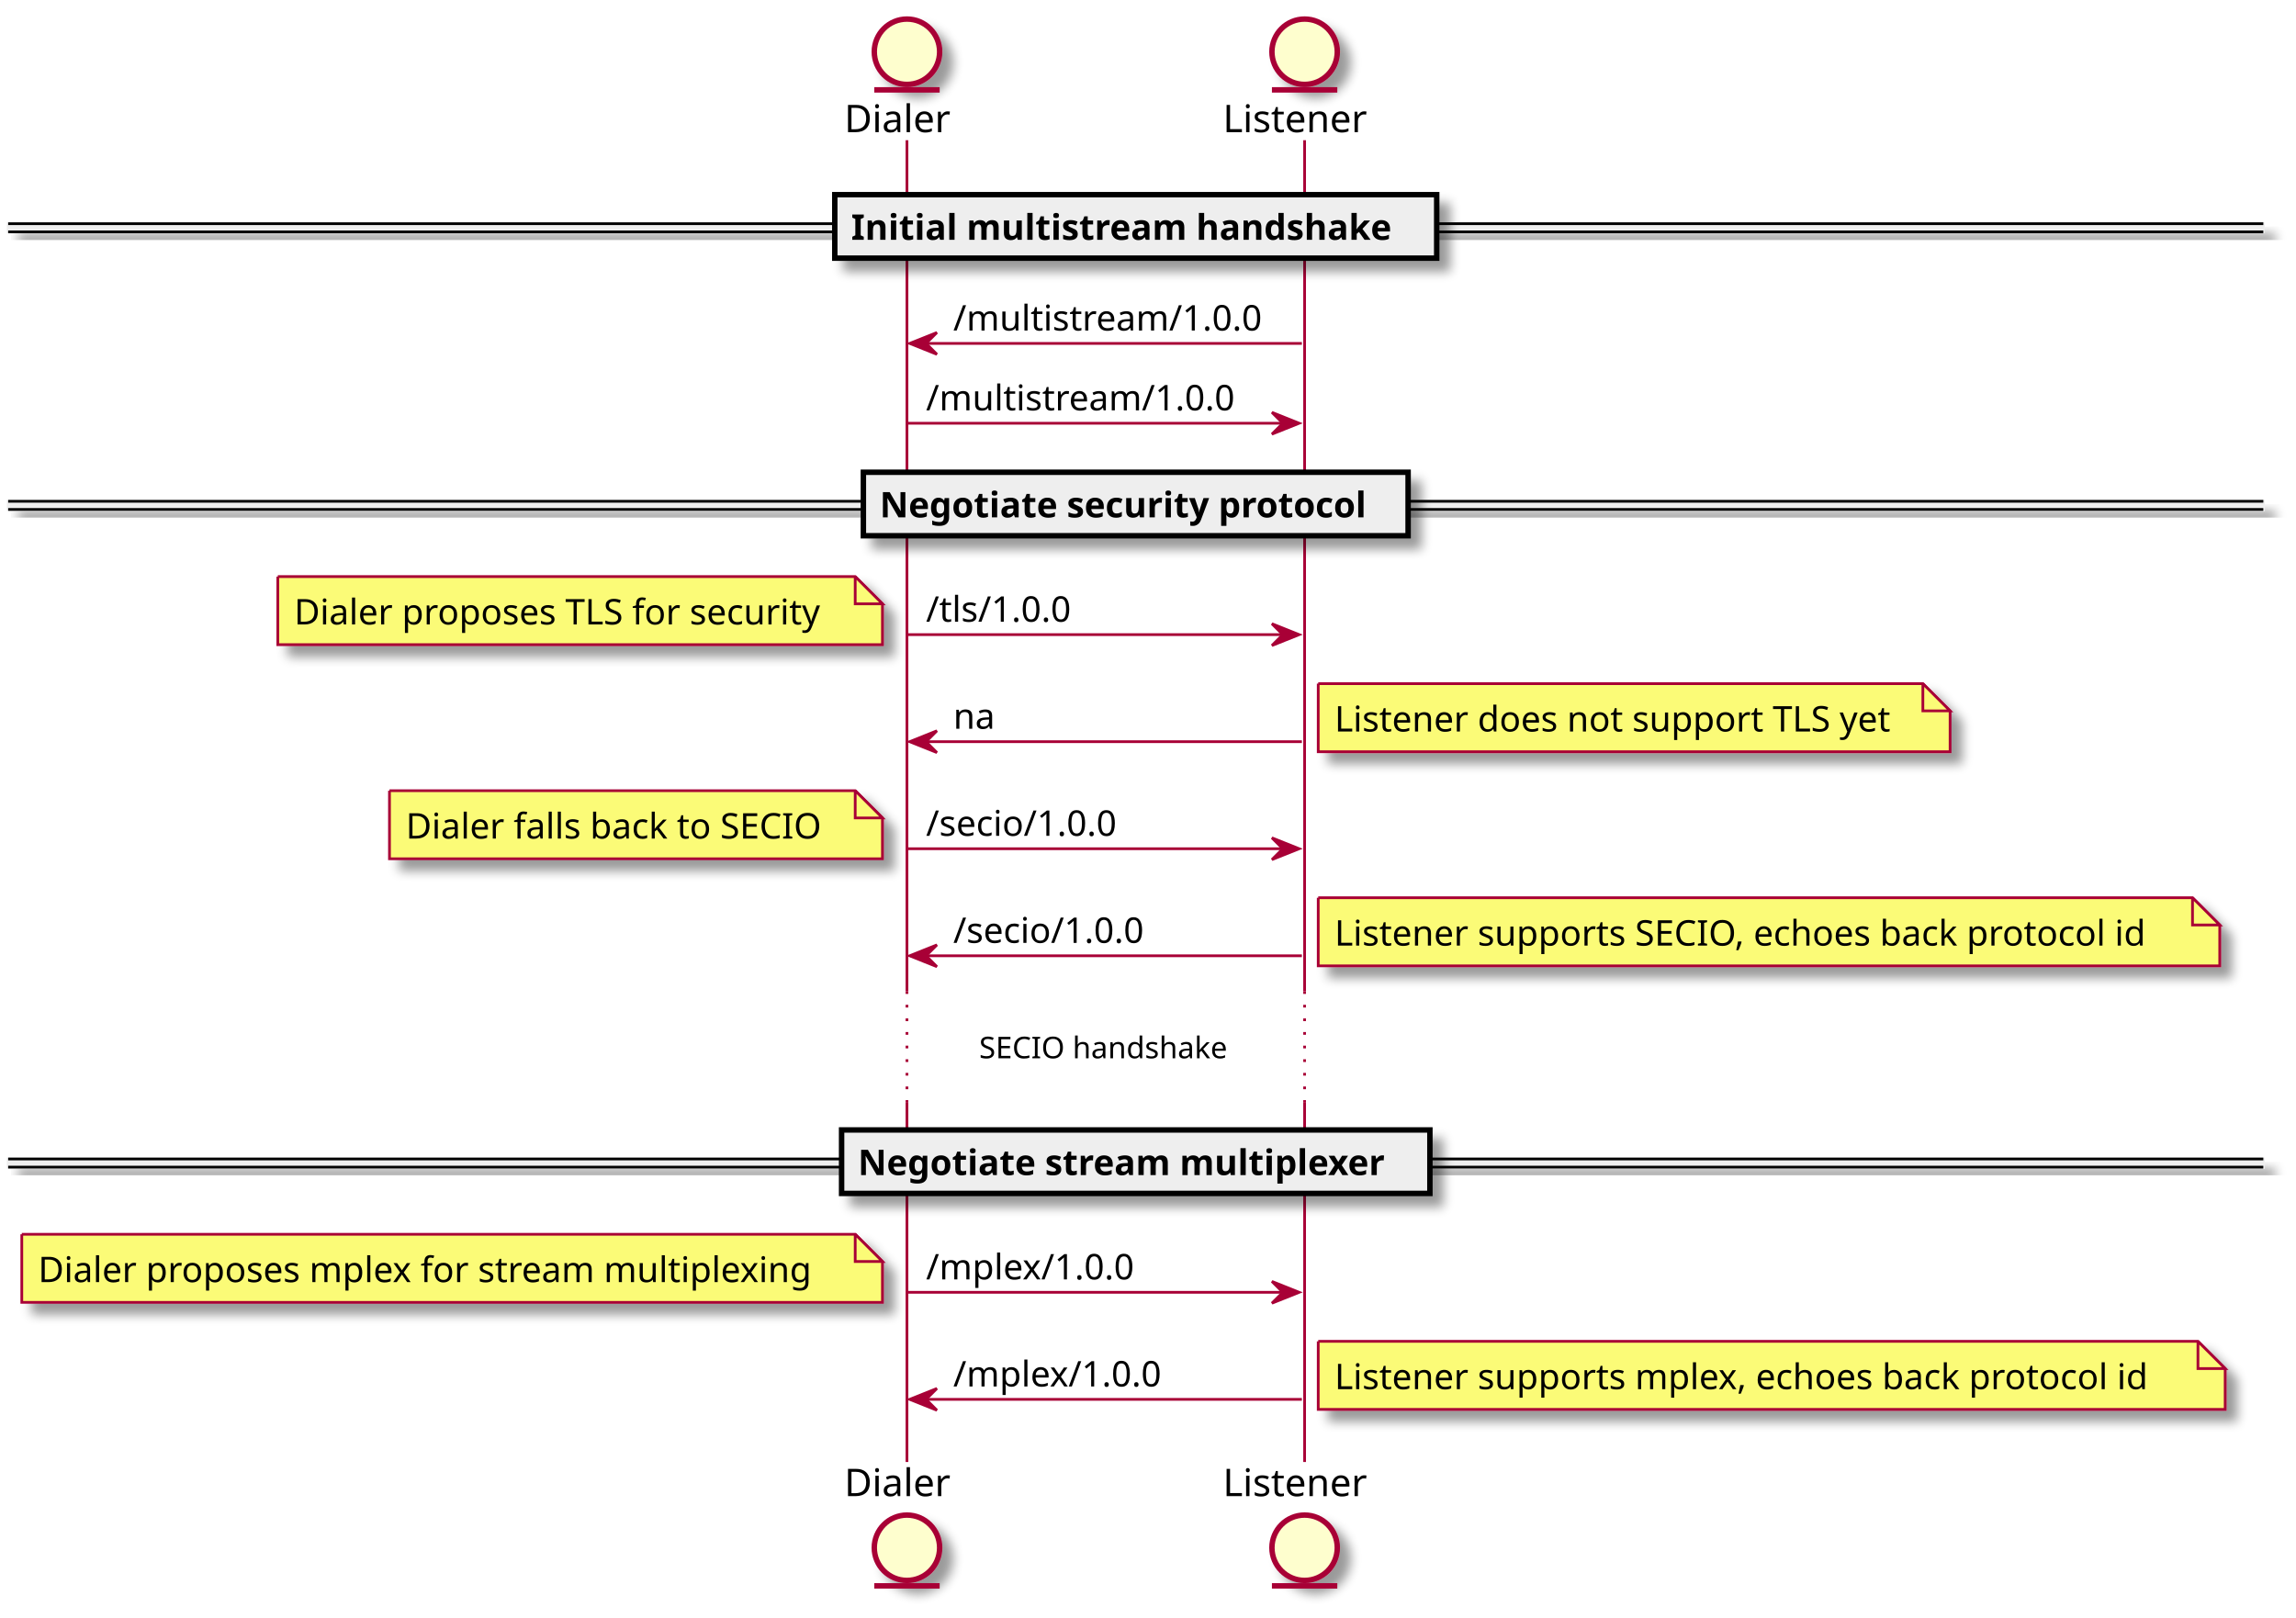
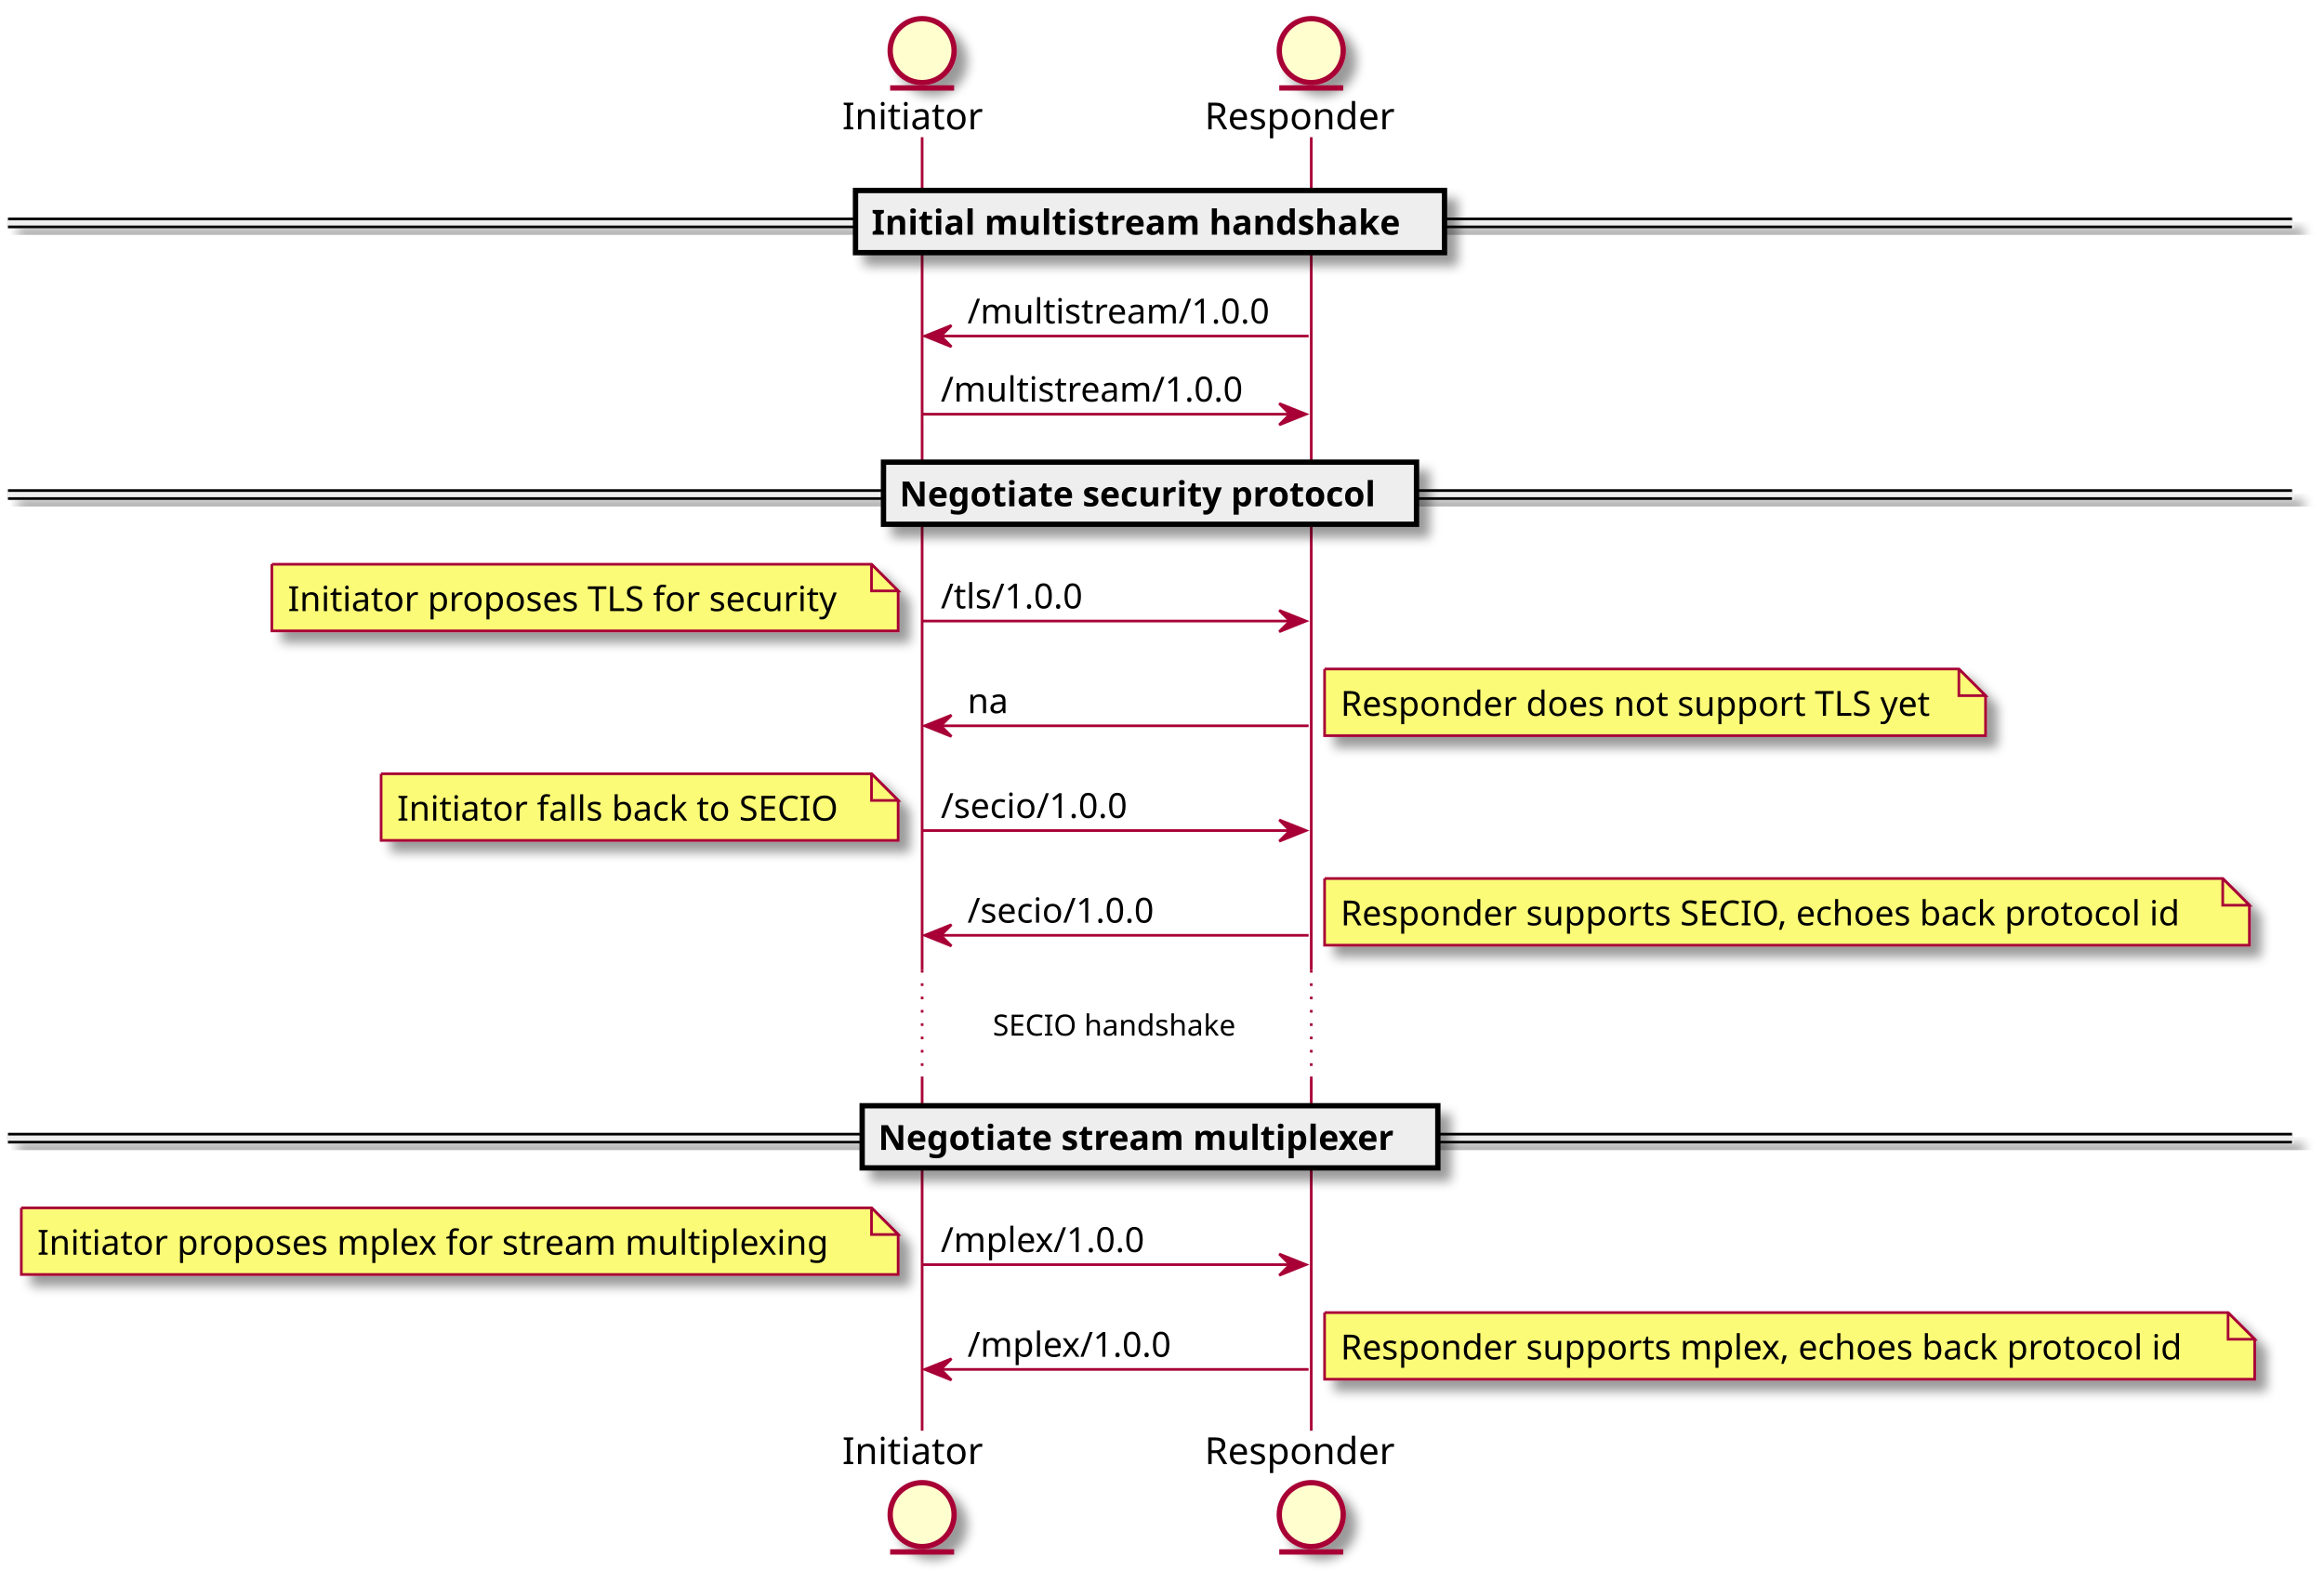
- <svg xmlns="http://www.w3.org/2000/svg" contentScriptType="application/ecmascript" contentStyleType="text/css" height="594px" preserveAspectRatio="none" style="width:843px;height:594px;" version="1.1" viewBox="0 0 843 594" width="843px" zoomAndPan="magnify">
+ <svg xmlns="http://www.w3.org/2000/svg" contentScriptType="application/ecmascript" contentStyleType="text/css" height="594px" preserveAspectRatio="none" style="width:872px;height:594px;" version="1.1" viewBox="0 0 872 594" width="872px" zoomAndPan="magnify">
  <defs>
-     <filter height="300%" id="fvom0cl44ilum" width="300%" x="-1" y="-1">
+     <filter height="300%" id="f12me8inqpyy8s" width="300%" x="-1" y="-1">
      <feGaussianBlur result="blurOut" stdDeviation="2.0" />
      <feColorMatrix in="blurOut" result="blurOut2" type="matrix" values="0 0 0 0 0 0 0 0 0 0 0 0 0 0 0 0 0 0 .4 0" />
      <feOffset dx="4.0" dy="4.0" in="blurOut2" result="blurOut3" />
      <feBlend in="SourceGraphic" in2="blurOut3" mode="normal" />
    </filter>
  </defs>
  <g>
-     <line style="stroke: #A80036; stroke-width: 1.0;" x1="333" x2="333" y1="51.488" y2="363.973" />
-     <line style="stroke: #A80036; stroke-width: 1.0; stroke-dasharray: 1.0,4.0;" x1="333" x2="333" y1="363.973" y2="404.928" />
-     <line style="stroke: #A80036; stroke-width: 1.0;" x1="333" x2="333" y1="404.928" y2="536.859" />
-     <line style="stroke: #A80036; stroke-width: 1.0;" x1="479" x2="479" y1="51.488" y2="363.973" />
-     <line style="stroke: #A80036; stroke-width: 1.0; stroke-dasharray: 1.0,4.0;" x1="479" x2="479" y1="363.973" y2="404.928" />
-     <line style="stroke: #A80036; stroke-width: 1.0;" x1="479" x2="479" y1="404.928" y2="536.859" />
-     <text fill="#000000" font-family="sans-serif" font-size="14" lengthAdjust="spacingAndGlyphs" textLength="40" x="310" y="48.535">Dialer</text>
-     <ellipse cx="333" cy="19" fill="#FEFECE" filter="url(#fvom0cl44ilum)" rx="12" ry="12" style="stroke: #A80036; stroke-width: 2.0;" />
-     <line style="stroke: #A80036; stroke-width: 2.0;" x1="321" x2="345" y1="33" y2="33" />
-     <text fill="#000000" font-family="sans-serif" font-size="14" lengthAdjust="spacingAndGlyphs" textLength="40" x="310" y="549.394">Dialer</text>
-     <ellipse cx="333" cy="568.348" fill="#FEFECE" filter="url(#fvom0cl44ilum)" rx="12" ry="12" style="stroke: #A80036; stroke-width: 2.0;" />
-     <line style="stroke: #A80036; stroke-width: 2.0;" x1="321" x2="345" y1="582.348" y2="582.348" />
-     <text fill="#000000" font-family="sans-serif" font-size="14" lengthAdjust="spacingAndGlyphs" textLength="54" x="449" y="48.535">Listener</text>
-     <ellipse cx="479" cy="19" fill="#FEFECE" filter="url(#fvom0cl44ilum)" rx="12" ry="12" style="stroke: #A80036; stroke-width: 2.0;" />
-     <line style="stroke: #A80036; stroke-width: 2.0;" x1="467" x2="491" y1="33" y2="33" />
-     <text fill="#000000" font-family="sans-serif" font-size="14" lengthAdjust="spacingAndGlyphs" textLength="54" x="449" y="549.394">Listener</text>
-     <ellipse cx="479" cy="568.348" fill="#FEFECE" filter="url(#fvom0cl44ilum)" rx="12" ry="12" style="stroke: #A80036; stroke-width: 2.0;" />
-     <line style="stroke: #A80036; stroke-width: 2.0;" x1="467" x2="491" y1="582.348" y2="582.348" />
-     <rect fill="#EEEEEE" filter="url(#fvom0cl44ilum)" height="3" style="stroke: #EEEEEE; stroke-width: 1.0;" width="828" x="3" y="82.144" />
-     <line style="stroke: #000000; stroke-width: 1.0;" x1="3" x2="831" y1="82.144" y2="82.144" />
-     <line style="stroke: #000000; stroke-width: 1.0;" x1="3" x2="831" y1="85.144" y2="85.144" />
-     <rect fill="#EEEEEE" filter="url(#fvom0cl44ilum)" height="23.311" style="stroke: #000000; stroke-width: 2.0;" width="221" x="306.5" y="71.488" />
-     <text fill="#000000" font-family="sans-serif" font-size="13" font-weight="bold" lengthAdjust="spacingAndGlyphs" textLength="203" x="312.5" y="88.057">Initial multistream handshake</text>
-     <polygon fill="#A80036" points="344,122.109,334,126.109,344,130.109,340,126.109" style="stroke: #A80036; stroke-width: 1.0;" />
-     <line style="stroke: #A80036; stroke-width: 1.0;" x1="338" x2="478" y1="126.109" y2="126.109" />
-     <text fill="#000000" font-family="sans-serif" font-size="13" lengthAdjust="spacingAndGlyphs" textLength="122" x="350" y="121.367">/multistream/1.0.0</text>
-     <polygon fill="#A80036" points="467,151.42,477,155.42,467,159.42,471,155.42" style="stroke: #A80036; stroke-width: 1.0;" />
-     <line style="stroke: #A80036; stroke-width: 1.0;" x1="333" x2="473" y1="155.42" y2="155.42" />
-     <text fill="#000000" font-family="sans-serif" font-size="13" lengthAdjust="spacingAndGlyphs" textLength="122" x="340" y="150.678">/multistream/1.0.0</text>
-     <rect fill="#EEEEEE" filter="url(#fvom0cl44ilum)" height="3" style="stroke: #EEEEEE; stroke-width: 1.0;" width="828" x="3" y="184.075" />
-     <line style="stroke: #000000; stroke-width: 1.0;" x1="3" x2="831" y1="184.075" y2="184.075" />
-     <line style="stroke: #000000; stroke-width: 1.0;" x1="3" x2="831" y1="187.075" y2="187.075" />
-     <rect fill="#EEEEEE" filter="url(#fvom0cl44ilum)" height="23.311" style="stroke: #000000; stroke-width: 2.0;" width="200" x="317" y="173.42" />
-     <text fill="#000000" font-family="sans-serif" font-size="13" font-weight="bold" lengthAdjust="spacingAndGlyphs" textLength="182" x="323" y="189.988">Negotiate security protocol</text>
-     <polygon fill="#A80036" points="467,229.041,477,233.041,467,237.041,471,233.041" style="stroke: #A80036; stroke-width: 1.0;" />
-     <line style="stroke: #A80036; stroke-width: 1.0;" x1="333" x2="473" y1="233.041" y2="233.041" />
-     <text fill="#000000" font-family="sans-serif" font-size="13" lengthAdjust="spacingAndGlyphs" textLength="62" x="340" y="228.299">/tls/1.0.0</text>
-     <path d="M102,211.731 L102,236.731 L324,236.731 L324,221.731 L314,211.731 L102,211.731 " fill="#FBFB77" filter="url(#fvom0cl44ilum)" style="stroke: #A80036; stroke-width: 1.0;" />
-     <path d="M314,211.731 L314,221.731 L324,221.731 L314,211.731 " fill="#FBFB77" style="stroke: #A80036; stroke-width: 1.0;" />
-     <text fill="#000000" font-family="sans-serif" font-size="13" lengthAdjust="spacingAndGlyphs" textLength="201" x="108" y="229.299">Dialer proposes TLS for security</text>
-     <polygon fill="#A80036" points="344,268.352,334,272.352,344,276.352,340,272.352" style="stroke: #A80036; stroke-width: 1.0;" />
-     <line style="stroke: #A80036; stroke-width: 1.0;" x1="338" x2="478" y1="272.352" y2="272.352" />
-     <text fill="#000000" font-family="sans-serif" font-size="13" lengthAdjust="spacingAndGlyphs" textLength="15" x="350" y="267.609">na</text>
-     <path d="M484,251.041 L484,276.041 L716,276.041 L716,261.041 L706,251.041 L484,251.041 " fill="#FBFB77" filter="url(#fvom0cl44ilum)" style="stroke: #A80036; stroke-width: 1.0;" />
-     <path d="M706,251.041 L706,261.041 L716,261.041 L706,251.041 " fill="#FBFB77" style="stroke: #A80036; stroke-width: 1.0;" />
-     <text fill="#000000" font-family="sans-serif" font-size="13" lengthAdjust="spacingAndGlyphs" textLength="211" x="490" y="268.609">Listener does not support TLS yet</text>
-     <polygon fill="#A80036" points="467,307.662,477,311.662,467,315.662,471,311.662" style="stroke: #A80036; stroke-width: 1.0;" />
-     <line style="stroke: #A80036; stroke-width: 1.0;" x1="333" x2="473" y1="311.662" y2="311.662" />
-     <text fill="#000000" font-family="sans-serif" font-size="13" lengthAdjust="spacingAndGlyphs" textLength="79" x="340" y="306.92">/secio/1.0.0</text>
-     <path d="M143,290.352 L143,315.352 L324,315.352 L324,300.352 L314,290.352 L143,290.352 " fill="#FBFB77" filter="url(#fvom0cl44ilum)" style="stroke: #A80036; stroke-width: 1.0;" />
-     <path d="M314,290.352 L314,300.352 L324,300.352 L314,290.352 " fill="#FBFB77" style="stroke: #A80036; stroke-width: 1.0;" />
-     <text fill="#000000" font-family="sans-serif" font-size="13" lengthAdjust="spacingAndGlyphs" textLength="160" x="149" y="307.92">Dialer falls back to SECIO</text>
-     <polygon fill="#A80036" points="344,346.973,334,350.973,344,354.973,340,350.973" style="stroke: #A80036; stroke-width: 1.0;" />
-     <line style="stroke: #A80036; stroke-width: 1.0;" x1="338" x2="478" y1="350.973" y2="350.973" />
-     <text fill="#000000" font-family="sans-serif" font-size="13" lengthAdjust="spacingAndGlyphs" textLength="79" x="350" y="346.231">/secio/1.0.0</text>
-     <path d="M484,329.662 L484,354.662 L815,354.662 L815,339.662 L805,329.662 L484,329.662 " fill="#FBFB77" filter="url(#fvom0cl44ilum)" style="stroke: #A80036; stroke-width: 1.0;" />
-     <path d="M805,329.662 L805,339.662 L815,339.662 L805,329.662 " fill="#FBFB77" style="stroke: #A80036; stroke-width: 1.0;" />
-     <text fill="#000000" font-family="sans-serif" font-size="13" lengthAdjust="spacingAndGlyphs" textLength="310" x="490" y="347.231">Listener supports SECIO, echoes back protocol id</text>
-     <text fill="#000000" font-family="sans-serif" font-size="11" lengthAdjust="spacingAndGlyphs" textLength="93" x="359.5" y="388.607">SECIO handshake</text>
-     <rect fill="#EEEEEE" filter="url(#fvom0cl44ilum)" height="3" style="stroke: #EEEEEE; stroke-width: 1.0;" width="828" x="3" y="425.583" />
-     <line style="stroke: #000000; stroke-width: 1.0;" x1="3" x2="831" y1="425.583" y2="425.583" />
-     <line style="stroke: #000000; stroke-width: 1.0;" x1="3" x2="831" y1="428.583" y2="428.583" />
-     <rect fill="#EEEEEE" filter="url(#fvom0cl44ilum)" height="23.311" style="stroke: #000000; stroke-width: 2.0;" width="216" x="309" y="414.928" />
-     <text fill="#000000" font-family="sans-serif" font-size="13" font-weight="bold" lengthAdjust="spacingAndGlyphs" textLength="198" x="315" y="431.496">Negotiate stream multiplexer</text>
-     <polygon fill="#A80036" points="467,470.549,477,474.549,467,478.549,471,474.549" style="stroke: #A80036; stroke-width: 1.0;" />
-     <line style="stroke: #A80036; stroke-width: 1.0;" x1="333" x2="473" y1="474.549" y2="474.549" />
-     <text fill="#000000" font-family="sans-serif" font-size="13" lengthAdjust="spacingAndGlyphs" textLength="85" x="340" y="469.807">/mplex/1.0.0</text>
-     <path d="M8,453.238 L8,478.238 L324,478.238 L324,463.238 L314,453.238 L8,453.238 " fill="#FBFB77" filter="url(#fvom0cl44ilum)" style="stroke: #A80036; stroke-width: 1.0;" />
-     <path d="M314,453.238 L314,463.238 L324,463.238 L314,453.238 " fill="#FBFB77" style="stroke: #A80036; stroke-width: 1.0;" />
-     <text fill="#000000" font-family="sans-serif" font-size="13" lengthAdjust="spacingAndGlyphs" textLength="295" x="14" y="470.807">Dialer proposes mplex for stream multiplexing</text>
-     <polygon fill="#A80036" points="344,509.859,334,513.859,344,517.859,340,513.859" style="stroke: #A80036; stroke-width: 1.0;" />
-     <line style="stroke: #A80036; stroke-width: 1.0;" x1="338" x2="478" y1="513.859" y2="513.859" />
-     <text fill="#000000" font-family="sans-serif" font-size="13" lengthAdjust="spacingAndGlyphs" textLength="85" x="350" y="509.117">/mplex/1.0.0</text>
-     <path d="M484,492.549 L484,517.549 L817,517.549 L817,502.549 L807,492.549 L484,492.549 " fill="#FBFB77" filter="url(#fvom0cl44ilum)" style="stroke: #A80036; stroke-width: 1.0;" />
-     <path d="M807,492.549 L807,502.549 L817,502.549 L807,492.549 " fill="#FBFB77" style="stroke: #A80036; stroke-width: 1.0;" />
-     <text fill="#000000" font-family="sans-serif" font-size="13" lengthAdjust="spacingAndGlyphs" textLength="312" x="490" y="510.117">Listener supports mplex, echoes back protocol id</text>
+     <line style="stroke: #A80036; stroke-width: 1.0;" x1="346" x2="346" y1="51.488" y2="363.973" />
+     <line style="stroke: #A80036; stroke-width: 1.0; stroke-dasharray: 1.0,4.0;" x1="346" x2="346" y1="363.973" y2="404.928" />
+     <line style="stroke: #A80036; stroke-width: 1.0;" x1="346" x2="346" y1="404.928" y2="536.859" />
+     <line style="stroke: #A80036; stroke-width: 1.0;" x1="492" x2="492" y1="51.488" y2="363.973" />
+     <line style="stroke: #A80036; stroke-width: 1.0; stroke-dasharray: 1.0,4.0;" x1="492" x2="492" y1="363.973" y2="404.928" />
+     <line style="stroke: #A80036; stroke-width: 1.0;" x1="492" x2="492" y1="404.928" y2="536.859" />
+     <text fill="#000000" font-family="sans-serif" font-size="14" lengthAdjust="spacingAndGlyphs" textLength="54" x="316" y="48.535">Initiator</text>
+     <ellipse cx="346" cy="19" fill="#FEFECE" filter="url(#f12me8inqpyy8s)" rx="12" ry="12" style="stroke: #A80036; stroke-width: 2.0;" />
+     <line style="stroke: #A80036; stroke-width: 2.0;" x1="334" x2="358" y1="33" y2="33" />
+     <text fill="#000000" font-family="sans-serif" font-size="14" lengthAdjust="spacingAndGlyphs" textLength="54" x="316" y="549.394">Initiator</text>
+     <ellipse cx="346" cy="568.348" fill="#FEFECE" filter="url(#f12me8inqpyy8s)" rx="12" ry="12" style="stroke: #A80036; stroke-width: 2.0;" />
+     <line style="stroke: #A80036; stroke-width: 2.0;" x1="334" x2="358" y1="582.348" y2="582.348" />
+     <text fill="#000000" font-family="sans-serif" font-size="14" lengthAdjust="spacingAndGlyphs" textLength="74" x="452" y="48.535">Responder</text>
+     <ellipse cx="492" cy="19" fill="#FEFECE" filter="url(#f12me8inqpyy8s)" rx="12" ry="12" style="stroke: #A80036; stroke-width: 2.0;" />
+     <line style="stroke: #A80036; stroke-width: 2.0;" x1="480" x2="504" y1="33" y2="33" />
+     <text fill="#000000" font-family="sans-serif" font-size="14" lengthAdjust="spacingAndGlyphs" textLength="74" x="452" y="549.394">Responder</text>
+     <ellipse cx="492" cy="568.348" fill="#FEFECE" filter="url(#f12me8inqpyy8s)" rx="12" ry="12" style="stroke: #A80036; stroke-width: 2.0;" />
+     <line style="stroke: #A80036; stroke-width: 2.0;" x1="480" x2="504" y1="582.348" y2="582.348" />
+     <rect fill="#EEEEEE" filter="url(#f12me8inqpyy8s)" height="3" style="stroke: #EEEEEE; stroke-width: 1.0;" width="857" x="3" y="82.144" />
+     <line style="stroke: #000000; stroke-width: 1.0;" x1="3" x2="860" y1="82.144" y2="82.144" />
+     <line style="stroke: #000000; stroke-width: 1.0;" x1="3" x2="860" y1="85.144" y2="85.144" />
+     <rect fill="#EEEEEE" filter="url(#f12me8inqpyy8s)" height="23.311" style="stroke: #000000; stroke-width: 2.0;" width="221" x="321" y="71.488" />
+     <text fill="#000000" font-family="sans-serif" font-size="13" font-weight="bold" lengthAdjust="spacingAndGlyphs" textLength="203" x="327" y="88.057">Initial multistream handshake</text>
+     <polygon fill="#A80036" points="357,122.109,347,126.109,357,130.109,353,126.109" style="stroke: #A80036; stroke-width: 1.0;" />
+     <line style="stroke: #A80036; stroke-width: 1.0;" x1="351" x2="491" y1="126.109" y2="126.109" />
+     <text fill="#000000" font-family="sans-serif" font-size="13" lengthAdjust="spacingAndGlyphs" textLength="122" x="363" y="121.367">/multistream/1.0.0</text>
+     <polygon fill="#A80036" points="480,151.42,490,155.42,480,159.42,484,155.42" style="stroke: #A80036; stroke-width: 1.0;" />
+     <line style="stroke: #A80036; stroke-width: 1.0;" x1="346" x2="486" y1="155.42" y2="155.42" />
+     <text fill="#000000" font-family="sans-serif" font-size="13" lengthAdjust="spacingAndGlyphs" textLength="122" x="353" y="150.678">/multistream/1.0.0</text>
+     <rect fill="#EEEEEE" filter="url(#f12me8inqpyy8s)" height="3" style="stroke: #EEEEEE; stroke-width: 1.0;" width="857" x="3" y="184.075" />
+     <line style="stroke: #000000; stroke-width: 1.0;" x1="3" x2="860" y1="184.075" y2="184.075" />
+     <line style="stroke: #000000; stroke-width: 1.0;" x1="3" x2="860" y1="187.075" y2="187.075" />
+     <rect fill="#EEEEEE" filter="url(#f12me8inqpyy8s)" height="23.311" style="stroke: #000000; stroke-width: 2.0;" width="200" x="331.5" y="173.42" />
+     <text fill="#000000" font-family="sans-serif" font-size="13" font-weight="bold" lengthAdjust="spacingAndGlyphs" textLength="182" x="337.5" y="189.988">Negotiate security protocol</text>
+     <polygon fill="#A80036" points="480,229.041,490,233.041,480,237.041,484,233.041" style="stroke: #A80036; stroke-width: 1.0;" />
+     <line style="stroke: #A80036; stroke-width: 1.0;" x1="346" x2="486" y1="233.041" y2="233.041" />
+     <text fill="#000000" font-family="sans-serif" font-size="13" lengthAdjust="spacingAndGlyphs" textLength="62" x="353" y="228.299">/tls/1.0.0</text>
+     <path d="M102,211.731 L102,236.731 L337,236.731 L337,221.731 L327,211.731 L102,211.731 " fill="#FBFB77" filter="url(#f12me8inqpyy8s)" style="stroke: #A80036; stroke-width: 1.0;" />
+     <path d="M327,211.731 L327,221.731 L337,221.731 L327,211.731 " fill="#FBFB77" style="stroke: #A80036; stroke-width: 1.0;" />
+     <text fill="#000000" font-family="sans-serif" font-size="13" lengthAdjust="spacingAndGlyphs" textLength="214" x="108" y="229.299">Initiator proposes TLS for security</text>
+     <polygon fill="#A80036" points="357,268.352,347,272.352,357,276.352,353,272.352" style="stroke: #A80036; stroke-width: 1.0;" />
+     <line style="stroke: #A80036; stroke-width: 1.0;" x1="351" x2="491" y1="272.352" y2="272.352" />
+     <text fill="#000000" font-family="sans-serif" font-size="13" lengthAdjust="spacingAndGlyphs" textLength="15" x="363" y="267.609">na</text>
+     <path d="M497,251.041 L497,276.041 L745,276.041 L745,261.041 L735,251.041 L497,251.041 " fill="#FBFB77" filter="url(#f12me8inqpyy8s)" style="stroke: #A80036; stroke-width: 1.0;" />
+     <path d="M735,251.041 L735,261.041 L745,261.041 L735,251.041 " fill="#FBFB77" style="stroke: #A80036; stroke-width: 1.0;" />
+     <text fill="#000000" font-family="sans-serif" font-size="13" lengthAdjust="spacingAndGlyphs" textLength="227" x="503" y="268.609">Responder does not support TLS yet</text>
+     <polygon fill="#A80036" points="480,307.662,490,311.662,480,315.662,484,311.662" style="stroke: #A80036; stroke-width: 1.0;" />
+     <line style="stroke: #A80036; stroke-width: 1.0;" x1="346" x2="486" y1="311.662" y2="311.662" />
+     <text fill="#000000" font-family="sans-serif" font-size="13" lengthAdjust="spacingAndGlyphs" textLength="79" x="353" y="306.92">/secio/1.0.0</text>
+     <path d="M143,290.352 L143,315.352 L337,315.352 L337,300.352 L327,290.352 L143,290.352 " fill="#FBFB77" filter="url(#f12me8inqpyy8s)" style="stroke: #A80036; stroke-width: 1.0;" />
+     <path d="M327,290.352 L327,300.352 L337,300.352 L327,290.352 " fill="#FBFB77" style="stroke: #A80036; stroke-width: 1.0;" />
+     <text fill="#000000" font-family="sans-serif" font-size="13" lengthAdjust="spacingAndGlyphs" textLength="173" x="149" y="307.92">Initiator falls back to SECIO</text>
+     <polygon fill="#A80036" points="357,346.973,347,350.973,357,354.973,353,350.973" style="stroke: #A80036; stroke-width: 1.0;" />
+     <line style="stroke: #A80036; stroke-width: 1.0;" x1="351" x2="491" y1="350.973" y2="350.973" />
+     <text fill="#000000" font-family="sans-serif" font-size="13" lengthAdjust="spacingAndGlyphs" textLength="79" x="363" y="346.231">/secio/1.0.0</text>
+     <path d="M497,329.662 L497,354.662 L844,354.662 L844,339.662 L834,329.662 L497,329.662 " fill="#FBFB77" filter="url(#f12me8inqpyy8s)" style="stroke: #A80036; stroke-width: 1.0;" />
+     <path d="M834,329.662 L834,339.662 L844,339.662 L834,329.662 " fill="#FBFB77" style="stroke: #A80036; stroke-width: 1.0;" />
+     <text fill="#000000" font-family="sans-serif" font-size="13" lengthAdjust="spacingAndGlyphs" textLength="326" x="503" y="347.231">Responder supports SECIO, echoes back protocol id</text>
+     <text fill="#000000" font-family="sans-serif" font-size="11" lengthAdjust="spacingAndGlyphs" textLength="93" x="372.5" y="388.607">SECIO handshake</text>
+     <rect fill="#EEEEEE" filter="url(#f12me8inqpyy8s)" height="3" style="stroke: #EEEEEE; stroke-width: 1.0;" width="857" x="3" y="425.583" />
+     <line style="stroke: #000000; stroke-width: 1.0;" x1="3" x2="860" y1="425.583" y2="425.583" />
+     <line style="stroke: #000000; stroke-width: 1.0;" x1="3" x2="860" y1="428.583" y2="428.583" />
+     <rect fill="#EEEEEE" filter="url(#f12me8inqpyy8s)" height="23.311" style="stroke: #000000; stroke-width: 2.0;" width="216" x="323.5" y="414.928" />
+     <text fill="#000000" font-family="sans-serif" font-size="13" font-weight="bold" lengthAdjust="spacingAndGlyphs" textLength="198" x="329.5" y="431.496">Negotiate stream multiplexer</text>
+     <polygon fill="#A80036" points="480,470.549,490,474.549,480,478.549,484,474.549" style="stroke: #A80036; stroke-width: 1.0;" />
+     <line style="stroke: #A80036; stroke-width: 1.0;" x1="346" x2="486" y1="474.549" y2="474.549" />
+     <text fill="#000000" font-family="sans-serif" font-size="13" lengthAdjust="spacingAndGlyphs" textLength="85" x="353" y="469.807">/mplex/1.0.0</text>
+     <path d="M8,453.238 L8,478.238 L337,478.238 L337,463.238 L327,453.238 L8,453.238 " fill="#FBFB77" filter="url(#f12me8inqpyy8s)" style="stroke: #A80036; stroke-width: 1.0;" />
+     <path d="M327,453.238 L327,463.238 L337,463.238 L327,453.238 " fill="#FBFB77" style="stroke: #A80036; stroke-width: 1.0;" />
+     <text fill="#000000" font-family="sans-serif" font-size="13" lengthAdjust="spacingAndGlyphs" textLength="308" x="14" y="470.807">Initiator proposes mplex for stream multiplexing</text>
+     <polygon fill="#A80036" points="357,509.859,347,513.859,357,517.859,353,513.859" style="stroke: #A80036; stroke-width: 1.0;" />
+     <line style="stroke: #A80036; stroke-width: 1.0;" x1="351" x2="491" y1="513.859" y2="513.859" />
+     <text fill="#000000" font-family="sans-serif" font-size="13" lengthAdjust="spacingAndGlyphs" textLength="85" x="363" y="509.117">/mplex/1.0.0</text>
+     <path d="M497,492.549 L497,517.549 L846,517.549 L846,502.549 L836,492.549 L497,492.549 " fill="#FBFB77" filter="url(#f12me8inqpyy8s)" style="stroke: #A80036; stroke-width: 1.0;" />
+     <path d="M836,492.549 L836,502.549 L846,502.549 L836,492.549 " fill="#FBFB77" style="stroke: #A80036; stroke-width: 1.0;" />
+     <text fill="#000000" font-family="sans-serif" font-size="13" lengthAdjust="spacingAndGlyphs" textLength="328" x="503" y="510.117">Responder supports mplex, echoes back protocol id</text>
  </g>
</svg>
